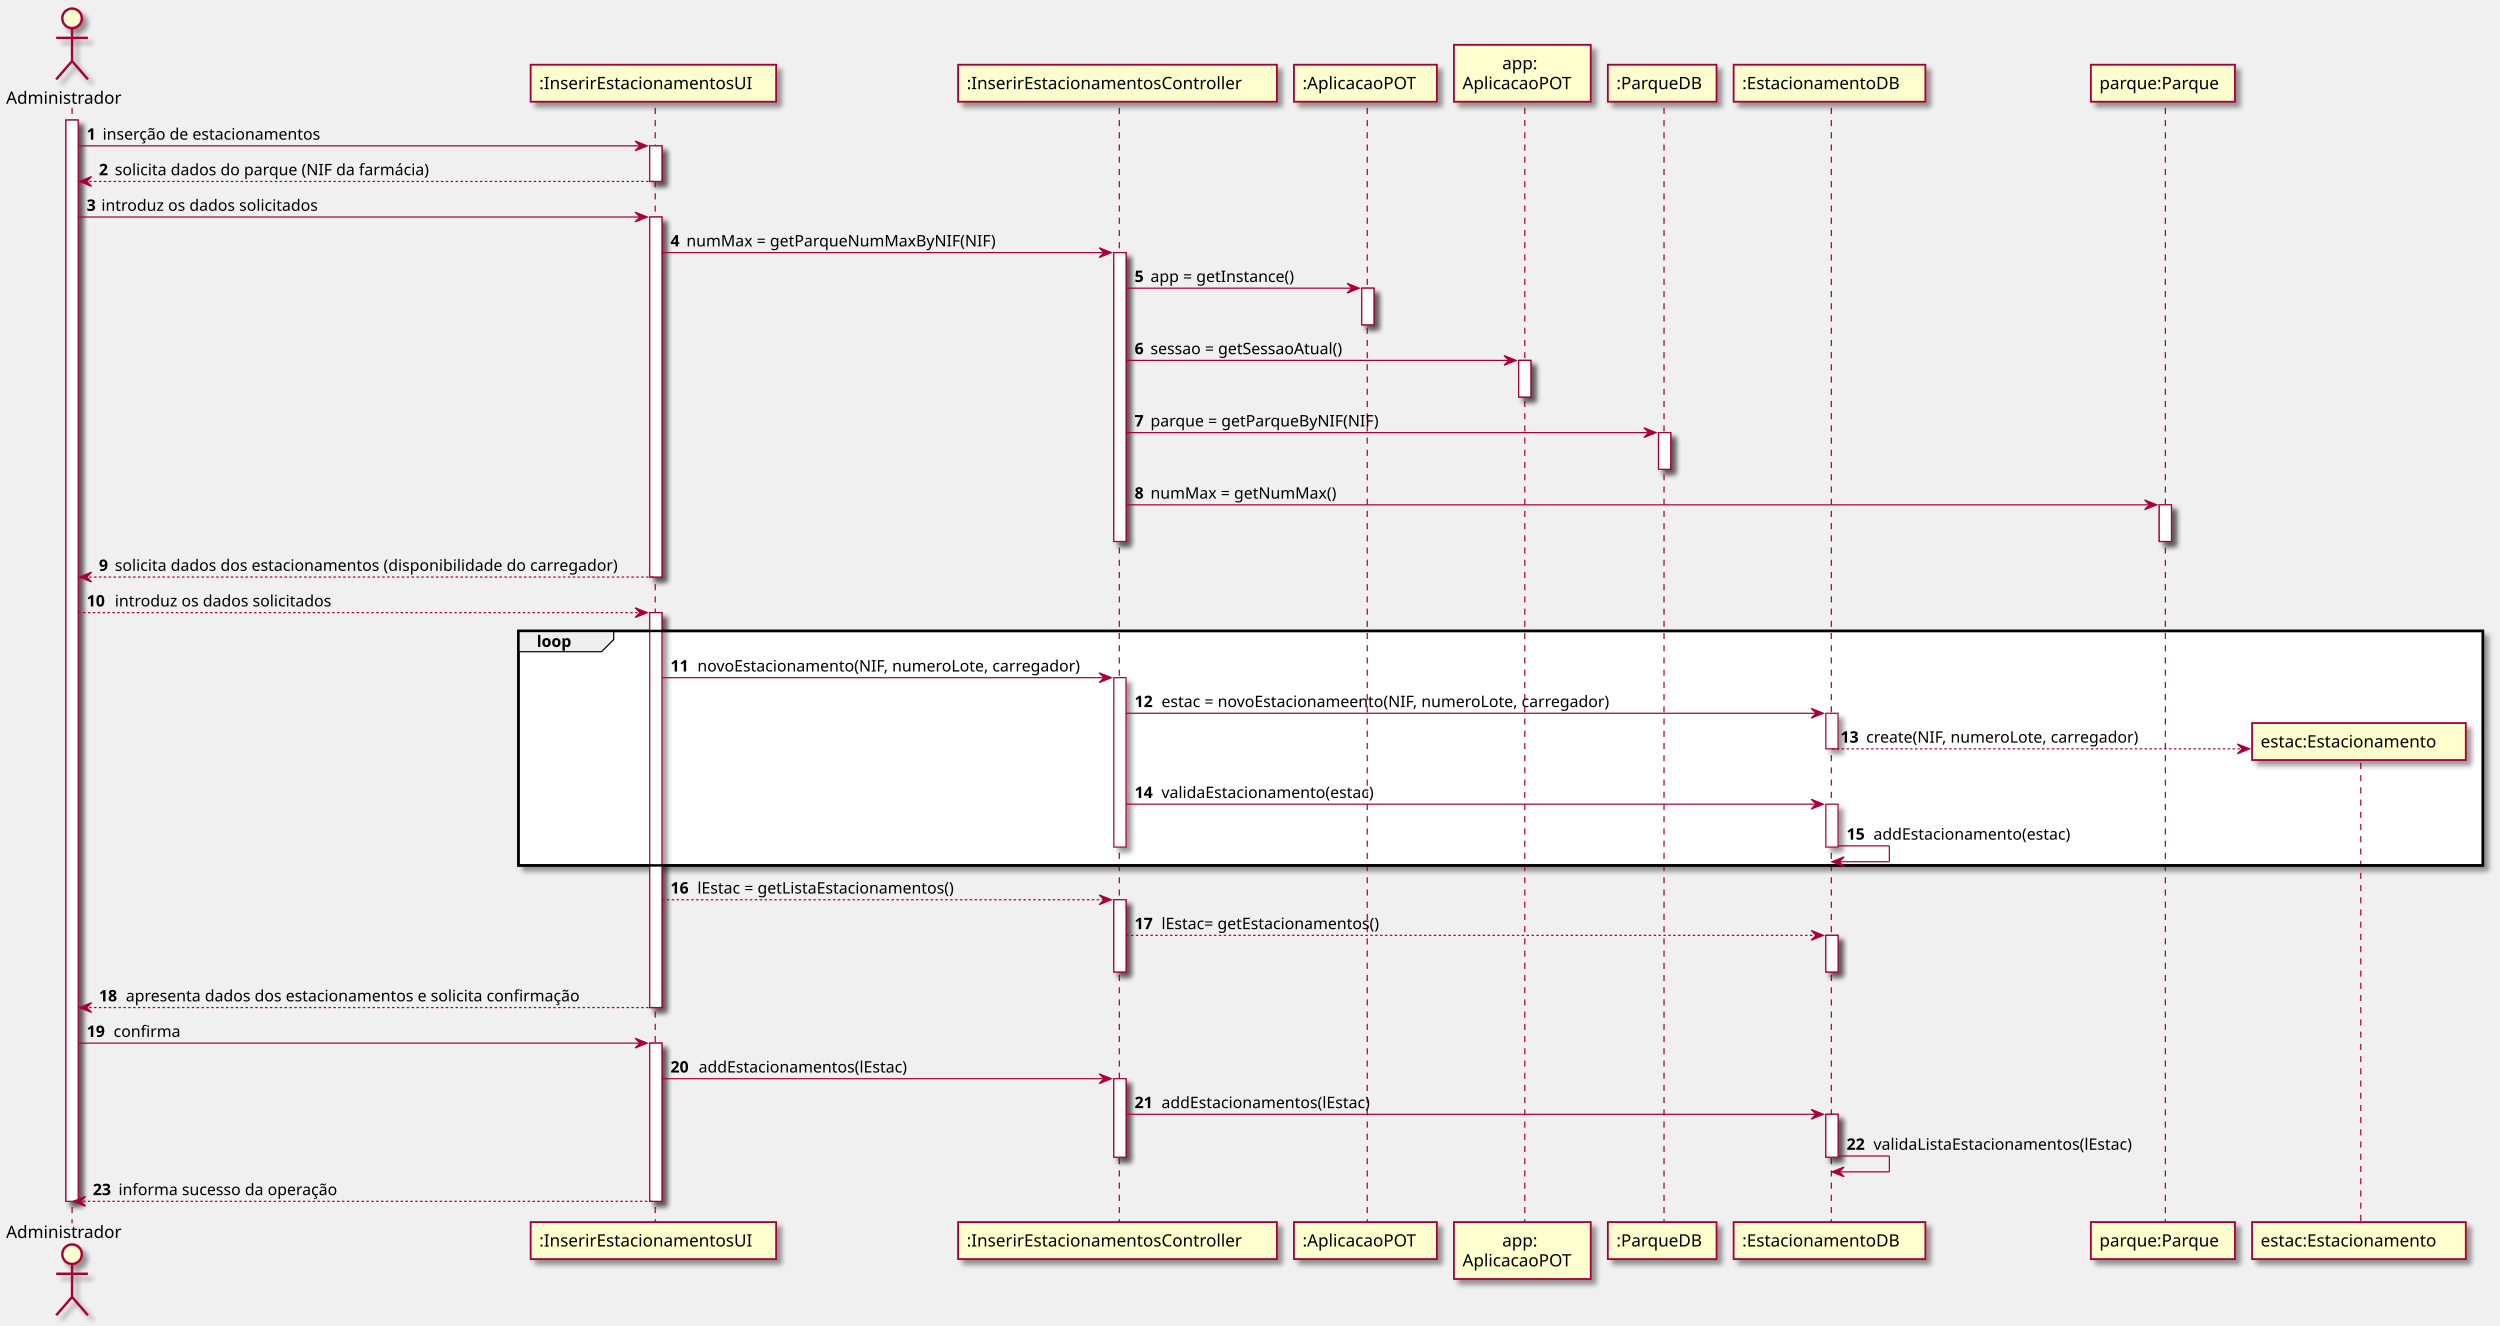
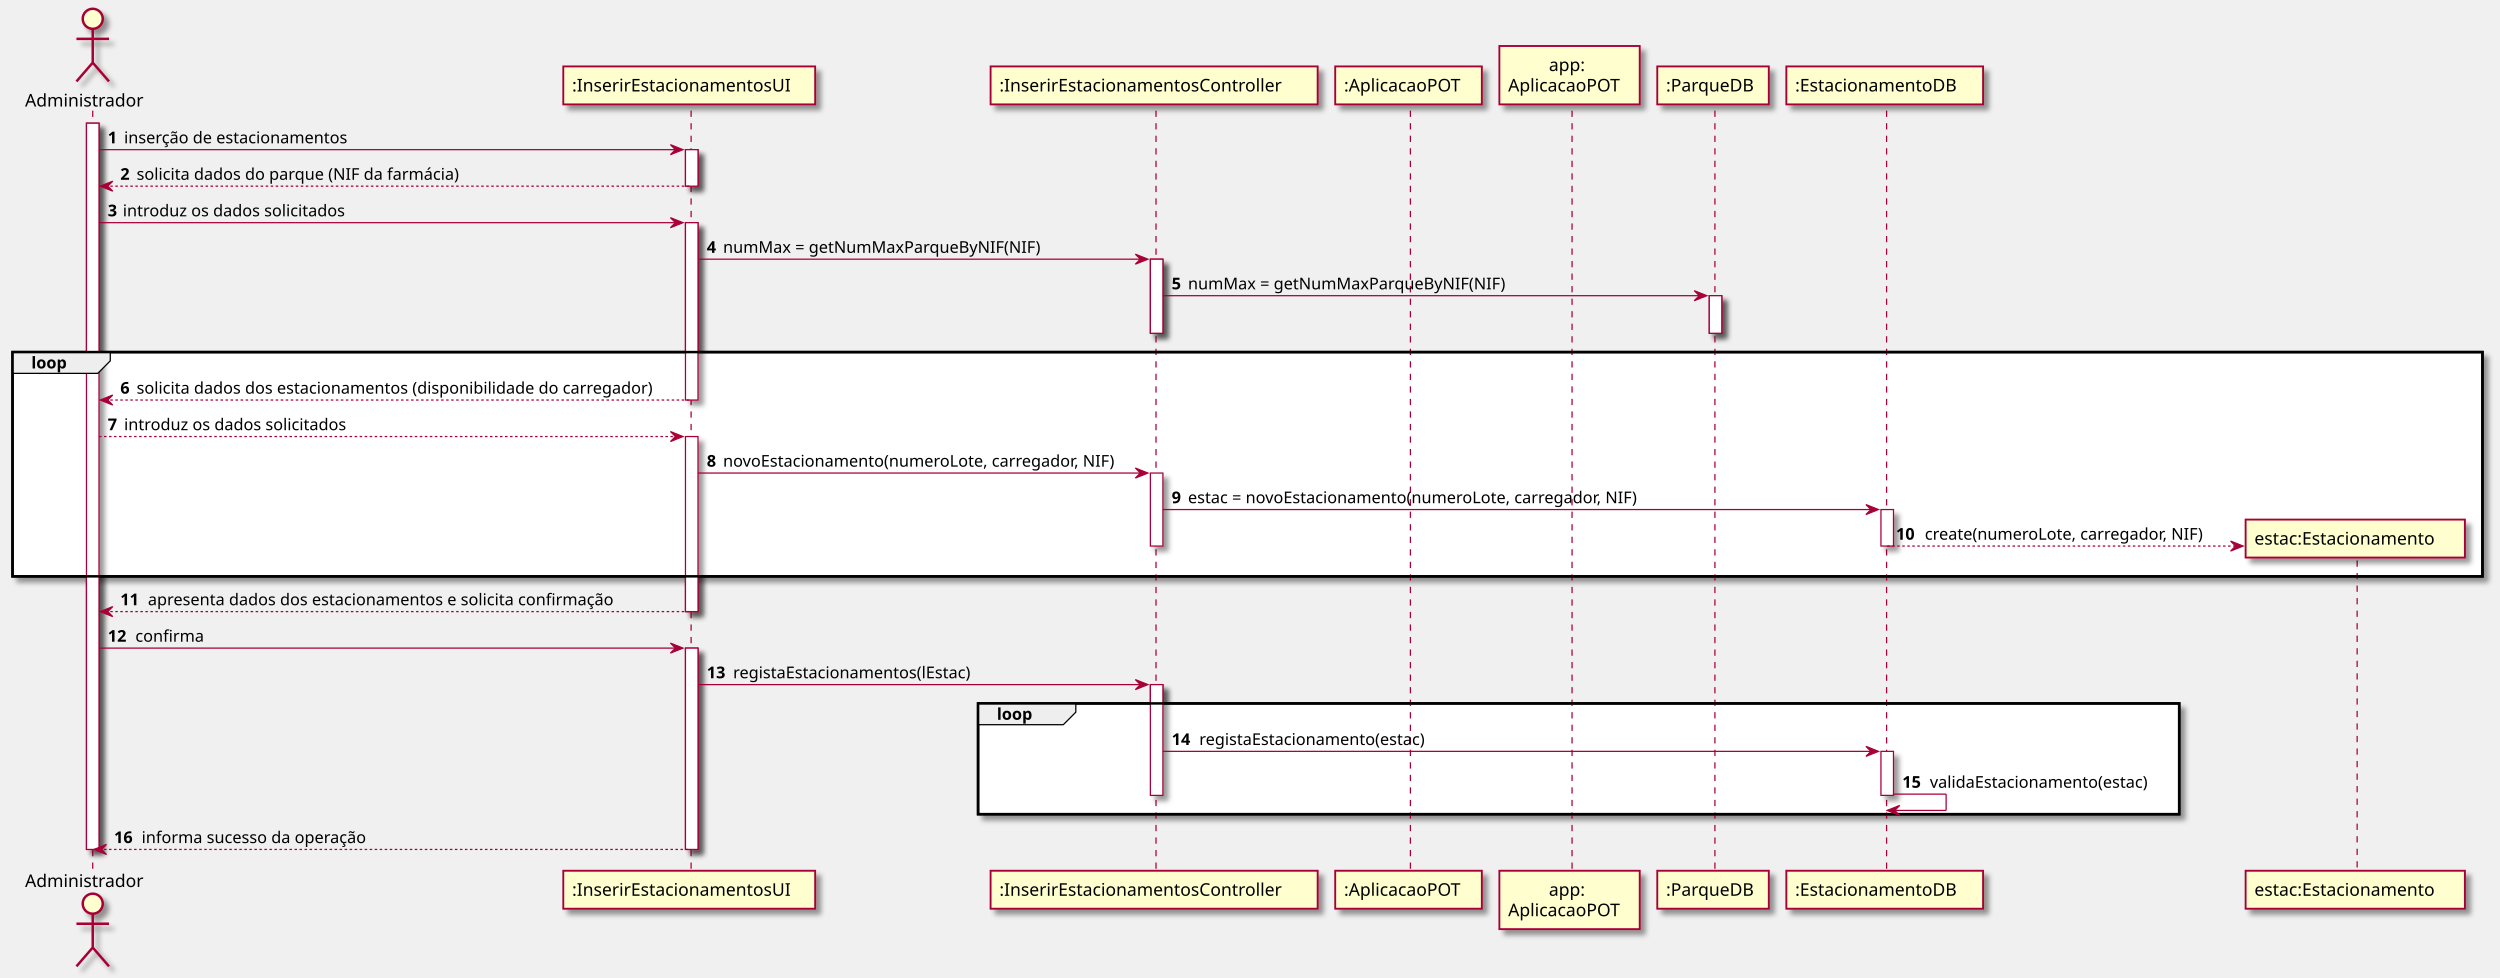
- <svg xmlns="http://www.w3.org/2000/svg" contentScriptType="application/ecmascript" contentStyleType="text/css" height="1085px" preserveAspectRatio="none" style="width:2047px;height:1085px;" version="1.1" viewBox="0 0 2047 1085" width="2047px" zoomAndPan="magnify">
+ <svg xmlns="http://www.w3.org/2000/svg" contentScriptType="application/ecmascript" contentStyleType="text/css" height="780px" preserveAspectRatio="none" style="width:1995px;height:780px;" version="1.1" viewBox="0 0 1995 780" width="1995px" zoomAndPan="magnify">
  <defs>
-     <filter height="300%" id="f1v0ifuczkqsgt" width="300%" x="-1" y="-1">
+     <filter height="300%" id="fhwij3ja2m896" width="300%" x="-1" y="-1">
      <feGaussianBlur result="blurOut" stdDeviation="2.0" />
      <feColorMatrix in="blurOut" result="blurOut2" type="matrix" values="0 0 0 0 0 0 0 0 0 0 0 0 0 0 0 0 0 0 .4 0" />
      <feOffset dx="4.0" dy="4.0" in="blurOut2" result="blurOut3" />
      <feBlend in="SourceGraphic" in2="blurOut3" mode="normal" />
    </filter>
  </defs>
  <g>
-     <rect fill="#FFFFFF" filter="url(#f1v0ifuczkqsgt)" height="885.352" style="stroke:#A80036;stroke-width:1.0;" width="10" x="54" y="98.297" />
-     <rect fill="#FFFFFF" filter="url(#f1v0ifuczkqsgt)" height="29.133" style="stroke:#A80036;stroke-width:1.0;" width="10" x="532" y="119.43" />
-     <rect fill="#FFFFFF" filter="url(#f1v0ifuczkqsgt)" height="294.797" style="stroke:#A80036;stroke-width:1.0;" width="10" x="532" y="177.695" />
-     <rect fill="#FFFFFF" filter="url(#f1v0ifuczkqsgt)" height="323.359" style="stroke:#A80036;stroke-width:1.0;" width="10" x="532" y="501.625" />
-     <rect fill="#FFFFFF" filter="url(#f1v0ifuczkqsgt)" height="129.531" style="stroke:#A80036;stroke-width:1.0;" width="10" x="532" y="854.117" />
-     <rect fill="#FFFFFF" filter="url(#f1v0ifuczkqsgt)" height="236.531" style="stroke:#A80036;stroke-width:1.0;" width="10" x="912" y="206.828" />
-     <rect fill="#FFFFFF" filter="url(#f1v0ifuczkqsgt)" height="138.695" style="stroke:#A80036;stroke-width:1.0;" width="10" x="912" y="554.891" />
-     <rect fill="#FFFFFF" filter="url(#f1v0ifuczkqsgt)" height="59.133" style="stroke:#A80036;stroke-width:1.0;" width="10" x="912" y="736.719" />
-     <rect fill="#FFFFFF" filter="url(#f1v0ifuczkqsgt)" height="64.266" style="stroke:#A80036;stroke-width:1.0;" width="10" x="912" y="883.25" />
-     <rect fill="#FFFFFF" filter="url(#f1v0ifuczkqsgt)" height="30" style="stroke:#A80036;stroke-width:1.0;" width="10" x="1115" y="235.961" />
-     <rect fill="#FFFFFF" filter="url(#f1v0ifuczkqsgt)" height="30" style="stroke:#A80036;stroke-width:1.0;" width="10" x="1243.5" y="295.094" />
-     <rect fill="#FFFFFF" filter="url(#f1v0ifuczkqsgt)" height="30" style="stroke:#A80036;stroke-width:1.0;" width="10" x="1358" y="354.227" />
-     <rect fill="#FFFFFF" filter="url(#f1v0ifuczkqsgt)" height="29.133" style="stroke:#A80036;stroke-width:1.0;" width="10" x="1495" y="584.023" />
-     <rect fill="#FFFFFF" filter="url(#f1v0ifuczkqsgt)" height="35.133" style="stroke:#A80036;stroke-width:1.0;" width="10" x="1495" y="658.453" />
-     <rect fill="#FFFFFF" filter="url(#f1v0ifuczkqsgt)" height="30" style="stroke:#A80036;stroke-width:1.0;" width="10" x="1495" y="765.852" />
-     <rect fill="#FFFFFF" filter="url(#f1v0ifuczkqsgt)" height="35.133" style="stroke:#A80036;stroke-width:1.0;" width="10" x="1495" y="912.383" />
-     <rect fill="#FFFFFF" filter="url(#f1v0ifuczkqsgt)" height="30" style="stroke:#A80036;stroke-width:1.0;" width="10" x="1768" y="413.359" />
-     <rect fill="#FFFFFF" filter="url(#f1v0ifuczkqsgt)" height="191.961" style="stroke:#000000;stroke-width:2.0;" width="1608.5" x="424.5" y="516.625" />
-     <line style="stroke:#A80036;stroke-width:1.0;stroke-dasharray:5.0,5.0;" x1="59" x2="59" y1="88.297" y2="1001.648" />
-     <line style="stroke:#A80036;stroke-width:1.0;stroke-dasharray:5.0,5.0;" x1="536.5" x2="536.5" y1="88.297" y2="1001.648" />
-     <line style="stroke:#A80036;stroke-width:1.0;stroke-dasharray:5.0,5.0;" x1="916.5" x2="916.5" y1="88.297" y2="1001.648" />
-     <line style="stroke:#A80036;stroke-width:1.0;stroke-dasharray:5.0,5.0;" x1="1119.5" x2="1119.5" y1="88.297" y2="1001.648" />
-     <line style="stroke:#A80036;stroke-width:1.0;stroke-dasharray:5.0,5.0;" x1="1248.5" x2="1248.5" y1="88.297" y2="1001.648" />
-     <line style="stroke:#A80036;stroke-width:1.0;stroke-dasharray:5.0,5.0;" x1="1362.5" x2="1362.5" y1="88.297" y2="1001.648" />
-     <line style="stroke:#A80036;stroke-width:1.0;stroke-dasharray:5.0,5.0;" x1="1499.5" x2="1499.5" y1="88.297" y2="1001.648" />
-     <line style="stroke:#A80036;stroke-width:1.0;stroke-dasharray:5.0,5.0;" x1="1773" x2="1773" y1="88.297" y2="1001.648" />
-     <line style="stroke:#A80036;stroke-width:1.0;stroke-dasharray:5.0,5.0;" x1="1933" x2="1933" y1="624.672" y2="1001.648" />
-     <text fill="#000000" font-family="sans-serif" font-size="14" lengthAdjust="spacing" textLength="102" x="5" y="84.995">Administrador</text>
-     <ellipse cx="59" cy="15" fill="#FEFECE" filter="url(#f1v0ifuczkqsgt)" rx="8" ry="8" style="stroke:#A80036;stroke-width:2.0;" />
-     <path d="M59,23 L59,50 M46,31 L72,31 M59,50 L46,65 M59,50 L72,65 " fill="none" filter="url(#f1v0ifuczkqsgt)" style="stroke:#A80036;stroke-width:2.0;" />
-     <text fill="#000000" font-family="sans-serif" font-size="14" lengthAdjust="spacing" textLength="102" x="5" y="1013.644">Administrador</text>
-     <ellipse cx="59" cy="1026.945" fill="#FEFECE" filter="url(#f1v0ifuczkqsgt)" rx="8" ry="8" style="stroke:#A80036;stroke-width:2.0;" />
-     <path d="M59,1034.945 L59,1061.945 M46,1042.945 L72,1042.945 M59,1061.945 L46,1076.945 M59,1061.945 L72,1076.945 " fill="none" filter="url(#f1v0ifuczkqsgt)" style="stroke:#A80036;stroke-width:2.0;" />
-     <rect fill="#FEFECE" filter="url(#f1v0ifuczkqsgt)" height="30.297" style="stroke:#A80036;stroke-width:1.5;" width="201" x="434.5" y="53" />
-     <text fill="#000000" font-family="sans-serif" font-size="14" lengthAdjust="spacing" textLength="187" x="441.5" y="72.995">:InserirEstacionamentosUI</text>
-     <rect fill="#FEFECE" filter="url(#f1v0ifuczkqsgt)" height="30.297" style="stroke:#A80036;stroke-width:1.5;" width="201" x="434.5" y="1000.648" />
-     <text fill="#000000" font-family="sans-serif" font-size="14" lengthAdjust="spacing" textLength="187" x="441.5" y="1020.644">:InserirEstacionamentosUI</text>
-     <rect fill="#FEFECE" filter="url(#f1v0ifuczkqsgt)" height="30.297" style="stroke:#A80036;stroke-width:1.5;" width="261" x="784.5" y="53" />
-     <text fill="#000000" font-family="sans-serif" font-size="14" lengthAdjust="spacing" textLength="247" x="791.5" y="72.995">:InserirEstacionamentosController</text>
-     <rect fill="#FEFECE" filter="url(#f1v0ifuczkqsgt)" height="30.297" style="stroke:#A80036;stroke-width:1.5;" width="261" x="784.5" y="1000.648" />
-     <text fill="#000000" font-family="sans-serif" font-size="14" lengthAdjust="spacing" textLength="247" x="791.5" y="1020.644">:InserirEstacionamentosController</text>
-     <rect fill="#FEFECE" filter="url(#f1v0ifuczkqsgt)" height="30.297" style="stroke:#A80036;stroke-width:1.5;" width="117" x="1059.5" y="53" />
-     <text fill="#000000" font-family="sans-serif" font-size="14" lengthAdjust="spacing" textLength="103" x="1066.5" y="72.995">:AplicacaoPOT</text>
-     <rect fill="#FEFECE" filter="url(#f1v0ifuczkqsgt)" height="30.297" style="stroke:#A80036;stroke-width:1.5;" width="117" x="1059.5" y="1000.648" />
-     <text fill="#000000" font-family="sans-serif" font-size="14" lengthAdjust="spacing" textLength="103" x="1066.5" y="1020.644">:AplicacaoPOT</text>
-     <rect fill="#FEFECE" filter="url(#f1v0ifuczkqsgt)" height="46.594" style="stroke:#A80036;stroke-width:1.5;" width="112" x="1190.5" y="36.703" />
-     <text fill="#000000" font-family="sans-serif" font-size="14" lengthAdjust="spacing" textLength="33" x="1230" y="56.698">app:</text>
-     <text fill="#000000" font-family="sans-serif" font-size="14" lengthAdjust="spacing" textLength="98" x="1197.5" y="72.995">AplicacaoPOT</text>
-     <rect fill="#FEFECE" filter="url(#f1v0ifuczkqsgt)" height="46.594" style="stroke:#A80036;stroke-width:1.5;" width="112" x="1190.5" y="1000.648" />
-     <text fill="#000000" font-family="sans-serif" font-size="14" lengthAdjust="spacing" textLength="33" x="1230" y="1020.644">app:</text>
-     <text fill="#000000" font-family="sans-serif" font-size="14" lengthAdjust="spacing" textLength="98" x="1197.5" y="1036.94">AplicacaoPOT</text>
-     <rect fill="#FEFECE" filter="url(#f1v0ifuczkqsgt)" height="30.297" style="stroke:#A80036;stroke-width:1.5;" width="89" x="1316.5" y="53" />
-     <text fill="#000000" font-family="sans-serif" font-size="14" lengthAdjust="spacing" textLength="75" x="1323.5" y="72.995">:ParqueDB</text>
-     <rect fill="#FEFECE" filter="url(#f1v0ifuczkqsgt)" height="30.297" style="stroke:#A80036;stroke-width:1.5;" width="89" x="1316.5" y="1000.648" />
-     <text fill="#000000" font-family="sans-serif" font-size="14" lengthAdjust="spacing" textLength="75" x="1323.5" y="1020.644">:ParqueDB</text>
-     <rect fill="#FEFECE" filter="url(#f1v0ifuczkqsgt)" height="30.297" style="stroke:#A80036;stroke-width:1.5;" width="157" x="1419.5" y="53" />
-     <text fill="#000000" font-family="sans-serif" font-size="14" lengthAdjust="spacing" textLength="143" x="1426.5" y="72.995">:EstacionamentoDB</text>
-     <rect fill="#FEFECE" filter="url(#f1v0ifuczkqsgt)" height="30.297" style="stroke:#A80036;stroke-width:1.5;" width="157" x="1419.5" y="1000.648" />
-     <text fill="#000000" font-family="sans-serif" font-size="14" lengthAdjust="spacing" textLength="143" x="1426.5" y="1020.644">:EstacionamentoDB</text>
-     <rect fill="#FEFECE" filter="url(#f1v0ifuczkqsgt)" height="30.297" style="stroke:#A80036;stroke-width:1.5;" width="118" x="1712" y="53" />
-     <text fill="#000000" font-family="sans-serif" font-size="14" lengthAdjust="spacing" textLength="104" x="1719" y="72.995">parque:Parque</text>
-     <rect fill="#FEFECE" filter="url(#f1v0ifuczkqsgt)" height="30.297" style="stroke:#A80036;stroke-width:1.5;" width="118" x="1712" y="1000.648" />
-     <text fill="#000000" font-family="sans-serif" font-size="14" lengthAdjust="spacing" textLength="104" x="1719" y="1020.644">parque:Parque</text>
-     <rect fill="#FEFECE" filter="url(#f1v0ifuczkqsgt)" height="30.297" style="stroke:#A80036;stroke-width:1.5;" width="175" x="1844" y="1000.648" />
-     <text fill="#000000" font-family="sans-serif" font-size="14" lengthAdjust="spacing" textLength="161" x="1851" y="1020.644">estac:Estacionamento</text>
-     <rect fill="#FFFFFF" filter="url(#f1v0ifuczkqsgt)" height="885.352" style="stroke:#A80036;stroke-width:1.0;" width="10" x="54" y="98.297" />
-     <rect fill="#FFFFFF" filter="url(#f1v0ifuczkqsgt)" height="29.133" style="stroke:#A80036;stroke-width:1.0;" width="10" x="532" y="119.43" />
-     <rect fill="#FFFFFF" filter="url(#f1v0ifuczkqsgt)" height="294.797" style="stroke:#A80036;stroke-width:1.0;" width="10" x="532" y="177.695" />
-     <rect fill="#FFFFFF" filter="url(#f1v0ifuczkqsgt)" height="323.359" style="stroke:#A80036;stroke-width:1.0;" width="10" x="532" y="501.625" />
-     <rect fill="#FFFFFF" filter="url(#f1v0ifuczkqsgt)" height="129.531" style="stroke:#A80036;stroke-width:1.0;" width="10" x="532" y="854.117" />
-     <rect fill="#FFFFFF" filter="url(#f1v0ifuczkqsgt)" height="236.531" style="stroke:#A80036;stroke-width:1.0;" width="10" x="912" y="206.828" />
-     <rect fill="#FFFFFF" filter="url(#f1v0ifuczkqsgt)" height="138.695" style="stroke:#A80036;stroke-width:1.0;" width="10" x="912" y="554.891" />
-     <rect fill="#FFFFFF" filter="url(#f1v0ifuczkqsgt)" height="59.133" style="stroke:#A80036;stroke-width:1.0;" width="10" x="912" y="736.719" />
-     <rect fill="#FFFFFF" filter="url(#f1v0ifuczkqsgt)" height="64.266" style="stroke:#A80036;stroke-width:1.0;" width="10" x="912" y="883.25" />
-     <rect fill="#FFFFFF" filter="url(#f1v0ifuczkqsgt)" height="30" style="stroke:#A80036;stroke-width:1.0;" width="10" x="1115" y="235.961" />
-     <rect fill="#FFFFFF" filter="url(#f1v0ifuczkqsgt)" height="30" style="stroke:#A80036;stroke-width:1.0;" width="10" x="1243.5" y="295.094" />
-     <rect fill="#FFFFFF" filter="url(#f1v0ifuczkqsgt)" height="30" style="stroke:#A80036;stroke-width:1.0;" width="10" x="1358" y="354.227" />
-     <rect fill="#FFFFFF" filter="url(#f1v0ifuczkqsgt)" height="29.133" style="stroke:#A80036;stroke-width:1.0;" width="10" x="1495" y="584.023" />
-     <rect fill="#FFFFFF" filter="url(#f1v0ifuczkqsgt)" height="35.133" style="stroke:#A80036;stroke-width:1.0;" width="10" x="1495" y="658.453" />
-     <rect fill="#FFFFFF" filter="url(#f1v0ifuczkqsgt)" height="30" style="stroke:#A80036;stroke-width:1.0;" width="10" x="1495" y="765.852" />
-     <rect fill="#FFFFFF" filter="url(#f1v0ifuczkqsgt)" height="35.133" style="stroke:#A80036;stroke-width:1.0;" width="10" x="1495" y="912.383" />
-     <rect fill="#FFFFFF" filter="url(#f1v0ifuczkqsgt)" height="30" style="stroke:#A80036;stroke-width:1.0;" width="10" x="1768" y="413.359" />
-     <polygon fill="#A80036" points="520,115.43,530,119.43,520,123.43,524,119.43" style="stroke:#A80036;stroke-width:1.0;" />
-     <line style="stroke:#A80036;stroke-width:1.0;" x1="64" x2="526" y1="119.43" y2="119.43" />
-     <text fill="#000000" font-family="sans-serif" font-size="13" font-weight="bold" lengthAdjust="spacing" textLength="9" x="71" y="114.364">1</text>
-     <text fill="#000000" font-family="sans-serif" font-size="13" lengthAdjust="spacing" textLength="189" x="84" y="114.364">inserção de estacionamentos</text>
-     <polygon fill="#A80036" points="75,144.562,65,148.562,75,152.562,71,148.562" style="stroke:#A80036;stroke-width:1.0;" />
-     <line style="stroke:#A80036;stroke-width:1.0;stroke-dasharray:2.0,2.0;" x1="69" x2="536" y1="148.562" y2="148.562" />
-     <text fill="#000000" font-family="sans-serif" font-size="13" font-weight="bold" lengthAdjust="spacing" textLength="9" x="81" y="143.497">2</text>
-     <text fill="#000000" font-family="sans-serif" font-size="13" lengthAdjust="spacing" textLength="270" x="94" y="143.497">solicita dados do parque (NIF da farmácia)</text>
-     <polygon fill="#A80036" points="520,173.695,530,177.695,520,181.695,524,177.695" style="stroke:#A80036;stroke-width:1.0;" />
-     <line style="stroke:#A80036;stroke-width:1.0;" x1="64" x2="526" y1="177.695" y2="177.695" />
-     <text fill="#000000" font-family="sans-serif" font-size="13" font-weight="bold" lengthAdjust="spacing" textLength="8" x="71" y="172.629">3</text>
-     <text fill="#000000" font-family="sans-serif" font-size="13" lengthAdjust="spacing" textLength="185" x="83" y="172.629">introduz os dados solicitados</text>
-     <polygon fill="#A80036" points="900,202.828,910,206.828,900,210.828,904,206.828" style="stroke:#A80036;stroke-width:1.0;" />
-     <line style="stroke:#A80036;stroke-width:1.0;" x1="542" x2="906" y1="206.828" y2="206.828" />
-     <text fill="#000000" font-family="sans-serif" font-size="13" font-weight="bold" lengthAdjust="spacing" textLength="9" x="549" y="201.762">4</text>
-     <text fill="#000000" font-family="sans-serif" font-size="13" lengthAdjust="spacing" textLength="259" x="562" y="201.762">numMax = getParqueNumMaxByNIF(NIF)</text>
-     <polygon fill="#A80036" points="1103,231.961,1113,235.961,1103,239.961,1107,235.961" style="stroke:#A80036;stroke-width:1.0;" />
-     <line style="stroke:#A80036;stroke-width:1.0;" x1="922" x2="1109" y1="235.961" y2="235.961" />
-     <text fill="#000000" font-family="sans-serif" font-size="13" font-weight="bold" lengthAdjust="spacing" textLength="9" x="929" y="230.895">5</text>
-     <text fill="#000000" font-family="sans-serif" font-size="13" lengthAdjust="spacing" textLength="127" x="942" y="230.895">app = getInstance()</text>
-     <polygon fill="#A80036" points="1231.5,291.094,1241.5,295.094,1231.5,299.094,1235.5,295.094" style="stroke:#A80036;stroke-width:1.0;" />
-     <line style="stroke:#A80036;stroke-width:1.0;" x1="922" x2="1237.5" y1="295.094" y2="295.094" />
-     <text fill="#000000" font-family="sans-serif" font-size="13" font-weight="bold" lengthAdjust="spacing" textLength="9" x="929" y="290.028">6</text>
-     <text fill="#000000" font-family="sans-serif" font-size="13" lengthAdjust="spacing" textLength="173" x="942" y="290.028">sessao = getSessaoAtual()</text>
-     <polygon fill="#A80036" points="1346,350.227,1356,354.227,1346,358.227,1350,354.227" style="stroke:#A80036;stroke-width:1.0;" />
-     <line style="stroke:#A80036;stroke-width:1.0;" x1="922" x2="1352" y1="354.227" y2="354.227" />
-     <text fill="#000000" font-family="sans-serif" font-size="13" font-weight="bold" lengthAdjust="spacing" textLength="9" x="929" y="349.161">7</text>
-     <text fill="#000000" font-family="sans-serif" font-size="13" lengthAdjust="spacing" textLength="193" x="942" y="349.161">parque = getParqueByNIF(NIF)</text>
-     <polygon fill="#A80036" points="1756,409.359,1766,413.359,1756,417.359,1760,413.359" style="stroke:#A80036;stroke-width:1.0;" />
-     <line style="stroke:#A80036;stroke-width:1.0;" x1="922" x2="1762" y1="413.359" y2="413.359" />
-     <text fill="#000000" font-family="sans-serif" font-size="13" font-weight="bold" lengthAdjust="spacing" textLength="9" x="929" y="408.293">8</text>
-     <text fill="#000000" font-family="sans-serif" font-size="13" lengthAdjust="spacing" textLength="160" x="942" y="408.293">numMax = getNumMax()</text>
-     <polygon fill="#A80036" points="75,468.492,65,472.492,75,476.492,71,472.492" style="stroke:#A80036;stroke-width:1.0;" />
-     <line style="stroke:#A80036;stroke-width:1.0;stroke-dasharray:2.0,2.0;" x1="69" x2="536" y1="472.492" y2="472.492" />
-     <text fill="#000000" font-family="sans-serif" font-size="13" font-weight="bold" lengthAdjust="spacing" textLength="9" x="81" y="467.426">9</text>
-     <text fill="#000000" font-family="sans-serif" font-size="13" lengthAdjust="spacing" textLength="431" x="94" y="467.426">solicita dados dos estacionamentos (disponibilidade do carregador)</text>
-     <polygon fill="#A80036" points="520,497.625,530,501.625,520,505.625,524,501.625" style="stroke:#A80036;stroke-width:1.0;" />
-     <line style="stroke:#A80036;stroke-width:1.0;stroke-dasharray:2.0,2.0;" x1="64" x2="526" y1="501.625" y2="501.625" />
-     <text fill="#000000" font-family="sans-serif" font-size="13" font-weight="bold" lengthAdjust="spacing" textLength="19" x="71" y="496.559">10</text>
-     <text fill="#000000" font-family="sans-serif" font-size="13" lengthAdjust="spacing" textLength="185" x="94" y="496.559">introduz os dados solicitados</text>
-     <path d="M424.5,516.625 L502.5,516.625 L502.5,523.625 L492.5,533.625 L424.5,533.625 L424.5,516.625 " fill="#EEEEEE" style="stroke:#000000;stroke-width:1.0;" />
-     <rect fill="none" height="191.961" style="stroke:#000000;stroke-width:2.0;" width="1608.5" x="424.5" y="516.625" />
-     <text fill="#000000" font-family="sans-serif" font-size="13" font-weight="bold" lengthAdjust="spacing" textLength="33" x="439.5" y="529.692">loop</text>
-     <polygon fill="#A80036" points="900,550.891,910,554.891,900,558.891,904,554.891" style="stroke:#A80036;stroke-width:1.0;" />
-     <line style="stroke:#A80036;stroke-width:1.0;" x1="542" x2="906" y1="554.891" y2="554.891" />
-     <text fill="#000000" font-family="sans-serif" font-size="13" font-weight="bold" lengthAdjust="spacing" textLength="18" x="549" y="549.825">11</text>
-     <text fill="#000000" font-family="sans-serif" font-size="13" lengthAdjust="spacing" textLength="329" x="571" y="549.825">novoEstacionamento(NIF, numeroLote, carregador)</text>
-     <polygon fill="#A80036" points="1483,580.023,1493,584.023,1483,588.023,1487,584.023" style="stroke:#A80036;stroke-width:1.0;" />
-     <line style="stroke:#A80036;stroke-width:1.0;" x1="922" x2="1489" y1="584.023" y2="584.023" />
-     <text fill="#000000" font-family="sans-serif" font-size="13" font-weight="bold" lengthAdjust="spacing" textLength="18" x="929" y="578.957">12</text>
-     <text fill="#000000" font-family="sans-serif" font-size="13" lengthAdjust="spacing" textLength="390" x="951" y="578.957">estac = novoEstacionameento(NIF, numeroLote, carregador)</text>
-     <polygon fill="#A80036" points="1832,609.156,1842,613.156,1832,617.156,1836,613.156" style="stroke:#A80036;stroke-width:1.0;" />
-     <line style="stroke:#A80036;stroke-width:1.0;stroke-dasharray:2.0,2.0;" x1="1500" x2="1838" y1="613.156" y2="613.156" />
-     <text fill="#000000" font-family="sans-serif" font-size="13" font-weight="bold" lengthAdjust="spacing" textLength="17" x="1507" y="608.09">13</text>
-     <text fill="#000000" font-family="sans-serif" font-size="13" lengthAdjust="spacing" textLength="234" x="1528" y="608.09">create(NIF, numeroLote, carregador)</text>
-     <rect fill="#FEFECE" filter="url(#f1v0ifuczkqsgt)" height="30.297" style="stroke:#A80036;stroke-width:1.5;" width="175" x="1844" y="592.023" />
-     <text fill="#000000" font-family="sans-serif" font-size="14" lengthAdjust="spacing" textLength="161" x="1851" y="612.019">estac:Estacionamento</text>
-     <polygon fill="#A80036" points="1483,654.453,1493,658.453,1483,662.453,1487,658.453" style="stroke:#A80036;stroke-width:1.0;" />
-     <line style="stroke:#A80036;stroke-width:1.0;" x1="922" x2="1489" y1="658.453" y2="658.453" />
-     <text fill="#000000" font-family="sans-serif" font-size="13" font-weight="bold" lengthAdjust="spacing" textLength="18" x="929" y="653.387">14</text>
-     <text fill="#000000" font-family="sans-serif" font-size="13" lengthAdjust="spacing" textLength="187" x="951" y="653.387">validaEstacionamento(estac)</text>
-     <line style="stroke:#A80036;stroke-width:1.0;" x1="1505" x2="1547" y1="692.586" y2="692.586" />
-     <line style="stroke:#A80036;stroke-width:1.0;" x1="1547" x2="1547" y1="692.586" y2="705.586" />
-     <line style="stroke:#A80036;stroke-width:1.0;" x1="1500" x2="1547" y1="705.586" y2="705.586" />
-     <polygon fill="#A80036" points="1510,701.586,1500,705.586,1510,709.586,1506,705.586" style="stroke:#A80036;stroke-width:1.0;" />
-     <text fill="#000000" font-family="sans-serif" font-size="13" font-weight="bold" lengthAdjust="spacing" textLength="18" x="1512" y="687.52">15</text>
-     <text fill="#000000" font-family="sans-serif" font-size="13" lengthAdjust="spacing" textLength="173" x="1534" y="687.52">addEstacionamento(estac)</text>
-     <polygon fill="#A80036" points="900,732.719,910,736.719,900,740.719,904,736.719" style="stroke:#A80036;stroke-width:1.0;" />
-     <line style="stroke:#A80036;stroke-width:1.0;stroke-dasharray:2.0,2.0;" x1="542" x2="906" y1="736.719" y2="736.719" />
-     <text fill="#000000" font-family="sans-serif" font-size="13" font-weight="bold" lengthAdjust="spacing" textLength="18" x="549" y="731.653">16</text>
-     <text fill="#000000" font-family="sans-serif" font-size="13" lengthAdjust="spacing" textLength="228" x="571" y="731.653">lEstac = getListaEstacionamentos()</text>
-     <polygon fill="#A80036" points="1483,761.852,1493,765.852,1483,769.852,1487,765.852" style="stroke:#A80036;stroke-width:1.0;" />
-     <line style="stroke:#A80036;stroke-width:1.0;stroke-dasharray:2.0,2.0;" x1="922" x2="1489" y1="765.852" y2="765.852" />
-     <text fill="#000000" font-family="sans-serif" font-size="13" font-weight="bold" lengthAdjust="spacing" textLength="18" x="929" y="760.786">17</text>
-     <text fill="#000000" font-family="sans-serif" font-size="13" lengthAdjust="spacing" textLength="194" x="951" y="760.786">lEstac= getEstacionamentos()</text>
-     <polygon fill="#A80036" points="75,820.984,65,824.984,75,828.984,71,824.984" style="stroke:#A80036;stroke-width:1.0;" />
-     <line style="stroke:#A80036;stroke-width:1.0;stroke-dasharray:2.0,2.0;" x1="69" x2="536" y1="824.984" y2="824.984" />
-     <text fill="#000000" font-family="sans-serif" font-size="13" font-weight="bold" lengthAdjust="spacing" textLength="18" x="81" y="819.918">18</text>
-     <text fill="#000000" font-family="sans-serif" font-size="13" lengthAdjust="spacing" textLength="394" x="103" y="819.918">apresenta dados dos estacionamentos e solicita confirmação</text>
-     <polygon fill="#A80036" points="520,850.117,530,854.117,520,858.117,524,854.117" style="stroke:#A80036;stroke-width:1.0;" />
-     <line style="stroke:#A80036;stroke-width:1.0;" x1="64" x2="526" y1="854.117" y2="854.117" />
-     <text fill="#000000" font-family="sans-serif" font-size="13" font-weight="bold" lengthAdjust="spacing" textLength="18" x="71" y="849.051">19</text>
-     <text fill="#000000" font-family="sans-serif" font-size="13" lengthAdjust="spacing" textLength="57" x="93" y="849.051">confirma</text>
-     <polygon fill="#A80036" points="900,879.25,910,883.25,900,887.25,904,883.25" style="stroke:#A80036;stroke-width:1.0;" />
-     <line style="stroke:#A80036;stroke-width:1.0;" x1="542" x2="906" y1="883.25" y2="883.25" />
-     <text fill="#000000" font-family="sans-serif" font-size="13" font-weight="bold" lengthAdjust="spacing" textLength="19" x="549" y="878.184">20</text>
-     <text fill="#000000" font-family="sans-serif" font-size="13" lengthAdjust="spacing" textLength="183" x="572" y="878.184">addEstacionamentos(lEstac)</text>
-     <polygon fill="#A80036" points="1483,908.383,1493,912.383,1483,916.383,1487,912.383" style="stroke:#A80036;stroke-width:1.0;" />
-     <line style="stroke:#A80036;stroke-width:1.0;" x1="922" x2="1489" y1="912.383" y2="912.383" />
-     <text fill="#000000" font-family="sans-serif" font-size="13" font-weight="bold" lengthAdjust="spacing" textLength="18" x="929" y="907.317">21</text>
-     <text fill="#000000" font-family="sans-serif" font-size="13" lengthAdjust="spacing" textLength="183" x="951" y="907.317">addEstacionamentos(lEstac)</text>
-     <line style="stroke:#A80036;stroke-width:1.0;" x1="1505" x2="1547" y1="946.516" y2="946.516" />
-     <line style="stroke:#A80036;stroke-width:1.0;" x1="1547" x2="1547" y1="946.516" y2="959.516" />
-     <line style="stroke:#A80036;stroke-width:1.0;" x1="1500" x2="1547" y1="959.516" y2="959.516" />
-     <polygon fill="#A80036" points="1510,955.516,1500,959.516,1510,963.516,1506,959.516" style="stroke:#A80036;stroke-width:1.0;" />
-     <text fill="#000000" font-family="sans-serif" font-size="13" font-weight="bold" lengthAdjust="spacing" textLength="18" x="1512" y="941.45">22</text>
-     <text fill="#000000" font-family="sans-serif" font-size="13" lengthAdjust="spacing" textLength="227" x="1534" y="941.45">validaListaEstacionamentos(lEstac)</text>
-     <polygon fill="#A80036" points="70,979.648,60,983.648,70,987.648,66,983.648" style="stroke:#A80036;stroke-width:1.0;" />
-     <line style="stroke:#A80036;stroke-width:1.0;stroke-dasharray:2.0,2.0;" x1="64" x2="536" y1="983.648" y2="983.648" />
-     <text fill="#000000" font-family="sans-serif" font-size="13" font-weight="bold" lengthAdjust="spacing" textLength="17" x="76" y="978.582">23</text>
-     <text fill="#000000" font-family="sans-serif" font-size="13" lengthAdjust="spacing" textLength="190" x="97" y="978.582">informa sucesso da operação</text>
+     <rect fill="#FFFFFF" filter="url(#fhwij3ja2m896)" height="579.555" style="stroke:#A80036;stroke-width:1.0;" width="10" x="69" y="98.297" />
+     <rect fill="#FFFFFF" filter="url(#fhwij3ja2m896)" height="29.133" style="stroke:#A80036;stroke-width:1.0;" width="10" x="547" y="119.43" />
+     <rect fill="#FFFFFF" filter="url(#fhwij3ja2m896)" height="141.531" style="stroke:#A80036;stroke-width:1.0;" width="10" x="547" y="177.695" />
+     <rect fill="#FFFFFF" filter="url(#fhwij3ja2m896)" height="139.695" style="stroke:#A80036;stroke-width:1.0;" width="10" x="547" y="348.359" />
+     <rect fill="#FFFFFF" filter="url(#fhwij3ja2m896)" height="160.664" style="stroke:#A80036;stroke-width:1.0;" width="10" x="547" y="517.188" />
+     <rect fill="#FFFFFF" filter="url(#fhwij3ja2m896)" height="59.133" style="stroke:#A80036;stroke-width:1.0;" width="10" x="918" y="206.828" />
+     <rect fill="#FFFFFF" filter="url(#fhwij3ja2m896)" height="58.266" style="stroke:#A80036;stroke-width:1.0;" width="10" x="918" y="377.492" />
+     <rect fill="#FFFFFF" filter="url(#fhwij3ja2m896)" height="88.398" style="stroke:#A80036;stroke-width:1.0;" width="10" x="918" y="546.32" />
+     <rect fill="#FFFFFF" filter="url(#fhwij3ja2m896)" height="30" style="stroke:#A80036;stroke-width:1.0;" width="10" x="1364" y="235.961" />
+     <rect fill="#FFFFFF" filter="url(#fhwij3ja2m896)" height="29.133" style="stroke:#A80036;stroke-width:1.0;" width="10" x="1501" y="406.625" />
+     <rect fill="#FFFFFF" filter="url(#fhwij3ja2m896)" height="35.133" style="stroke:#A80036;stroke-width:1.0;" width="10" x="1501" y="599.586" />
+     <rect fill="#FFFFFF" filter="url(#fhwij3ja2m896)" height="178.961" style="stroke:#000000;stroke-width:2.0;" width="1971" x="10" y="280.961" />
+     <rect fill="#FFFFFF" filter="url(#fhwij3ja2m896)" height="88.398" style="stroke:#000000;stroke-width:2.0;" width="958.5" x="780.5" y="561.32" />
+     <line style="stroke:#A80036;stroke-width:1.0;stroke-dasharray:5.0,5.0;" x1="74" x2="74" y1="88.297" y2="695.852" />
+     <line style="stroke:#A80036;stroke-width:1.0;stroke-dasharray:5.0,5.0;" x1="551.5" x2="551.5" y1="88.297" y2="695.852" />
+     <line style="stroke:#A80036;stroke-width:1.0;stroke-dasharray:5.0,5.0;" x1="922.5" x2="922.5" y1="88.297" y2="695.852" />
+     <line style="stroke:#A80036;stroke-width:1.0;stroke-dasharray:5.0,5.0;" x1="1125.5" x2="1125.5" y1="88.297" y2="695.852" />
+     <line style="stroke:#A80036;stroke-width:1.0;stroke-dasharray:5.0,5.0;" x1="1254.5" x2="1254.5" y1="88.297" y2="695.852" />
+     <line style="stroke:#A80036;stroke-width:1.0;stroke-dasharray:5.0,5.0;" x1="1368.5" x2="1368.5" y1="88.297" y2="695.852" />
+     <line style="stroke:#A80036;stroke-width:1.0;stroke-dasharray:5.0,5.0;" x1="1505.5" x2="1505.5" y1="88.297" y2="695.852" />
+     <line style="stroke:#A80036;stroke-width:1.0;stroke-dasharray:5.0,5.0;" x1="1881" x2="1881" y1="447.273" y2="695.852" />
+     <text fill="#000000" font-family="sans-serif" font-size="14" lengthAdjust="spacing" textLength="102" x="20" y="84.995">Administrador</text>
+     <ellipse cx="74" cy="15" fill="#FEFECE" filter="url(#fhwij3ja2m896)" rx="8" ry="8" style="stroke:#A80036;stroke-width:2.0;" />
+     <path d="M74,23 L74,50 M61,31 L87,31 M74,50 L61,65 M74,50 L87,65 " fill="none" filter="url(#fhwij3ja2m896)" style="stroke:#A80036;stroke-width:2.0;" />
+     <text fill="#000000" font-family="sans-serif" font-size="14" lengthAdjust="spacing" textLength="102" x="20" y="707.847">Administrador</text>
+     <ellipse cx="74" cy="721.148" fill="#FEFECE" filter="url(#fhwij3ja2m896)" rx="8" ry="8" style="stroke:#A80036;stroke-width:2.0;" />
+     <path d="M74,729.148 L74,756.148 M61,737.148 L87,737.148 M74,756.148 L61,771.148 M74,756.148 L87,771.148 " fill="none" filter="url(#fhwij3ja2m896)" style="stroke:#A80036;stroke-width:2.0;" />
+     <rect fill="#FEFECE" filter="url(#fhwij3ja2m896)" height="30.297" style="stroke:#A80036;stroke-width:1.5;" width="201" x="449.5" y="53" />
+     <text fill="#000000" font-family="sans-serif" font-size="14" lengthAdjust="spacing" textLength="187" x="456.5" y="72.995">:InserirEstacionamentosUI</text>
+     <rect fill="#FEFECE" filter="url(#fhwij3ja2m896)" height="30.297" style="stroke:#A80036;stroke-width:1.5;" width="201" x="449.5" y="694.852" />
+     <text fill="#000000" font-family="sans-serif" font-size="14" lengthAdjust="spacing" textLength="187" x="456.5" y="714.847">:InserirEstacionamentosUI</text>
+     <rect fill="#FEFECE" filter="url(#fhwij3ja2m896)" height="30.297" style="stroke:#A80036;stroke-width:1.5;" width="261" x="790.5" y="53" />
+     <text fill="#000000" font-family="sans-serif" font-size="14" lengthAdjust="spacing" textLength="247" x="797.5" y="72.995">:InserirEstacionamentosController</text>
+     <rect fill="#FEFECE" filter="url(#fhwij3ja2m896)" height="30.297" style="stroke:#A80036;stroke-width:1.5;" width="261" x="790.5" y="694.852" />
+     <text fill="#000000" font-family="sans-serif" font-size="14" lengthAdjust="spacing" textLength="247" x="797.5" y="714.847">:InserirEstacionamentosController</text>
+     <rect fill="#FEFECE" filter="url(#fhwij3ja2m896)" height="30.297" style="stroke:#A80036;stroke-width:1.5;" width="117" x="1065.5" y="53" />
+     <text fill="#000000" font-family="sans-serif" font-size="14" lengthAdjust="spacing" textLength="103" x="1072.5" y="72.995">:AplicacaoPOT</text>
+     <rect fill="#FEFECE" filter="url(#fhwij3ja2m896)" height="30.297" style="stroke:#A80036;stroke-width:1.5;" width="117" x="1065.5" y="694.852" />
+     <text fill="#000000" font-family="sans-serif" font-size="14" lengthAdjust="spacing" textLength="103" x="1072.5" y="714.847">:AplicacaoPOT</text>
+     <rect fill="#FEFECE" filter="url(#fhwij3ja2m896)" height="46.594" style="stroke:#A80036;stroke-width:1.5;" width="112" x="1196.5" y="36.703" />
+     <text fill="#000000" font-family="sans-serif" font-size="14" lengthAdjust="spacing" textLength="33" x="1236" y="56.698">app:</text>
+     <text fill="#000000" font-family="sans-serif" font-size="14" lengthAdjust="spacing" textLength="98" x="1203.5" y="72.995">AplicacaoPOT</text>
+     <rect fill="#FEFECE" filter="url(#fhwij3ja2m896)" height="46.594" style="stroke:#A80036;stroke-width:1.5;" width="112" x="1196.5" y="694.852" />
+     <text fill="#000000" font-family="sans-serif" font-size="14" lengthAdjust="spacing" textLength="33" x="1236" y="714.847">app:</text>
+     <text fill="#000000" font-family="sans-serif" font-size="14" lengthAdjust="spacing" textLength="98" x="1203.5" y="731.144">AplicacaoPOT</text>
+     <rect fill="#FEFECE" filter="url(#fhwij3ja2m896)" height="30.297" style="stroke:#A80036;stroke-width:1.5;" width="89" x="1322.5" y="53" />
+     <text fill="#000000" font-family="sans-serif" font-size="14" lengthAdjust="spacing" textLength="75" x="1329.5" y="72.995">:ParqueDB</text>
+     <rect fill="#FEFECE" filter="url(#fhwij3ja2m896)" height="30.297" style="stroke:#A80036;stroke-width:1.5;" width="89" x="1322.5" y="694.852" />
+     <text fill="#000000" font-family="sans-serif" font-size="14" lengthAdjust="spacing" textLength="75" x="1329.5" y="714.847">:ParqueDB</text>
+     <rect fill="#FEFECE" filter="url(#fhwij3ja2m896)" height="30.297" style="stroke:#A80036;stroke-width:1.5;" width="157" x="1425.5" y="53" />
+     <text fill="#000000" font-family="sans-serif" font-size="14" lengthAdjust="spacing" textLength="143" x="1432.5" y="72.995">:EstacionamentoDB</text>
+     <rect fill="#FEFECE" filter="url(#fhwij3ja2m896)" height="30.297" style="stroke:#A80036;stroke-width:1.5;" width="157" x="1425.5" y="694.852" />
+     <text fill="#000000" font-family="sans-serif" font-size="14" lengthAdjust="spacing" textLength="143" x="1432.5" y="714.847">:EstacionamentoDB</text>
+     <rect fill="#FEFECE" filter="url(#fhwij3ja2m896)" height="30.297" style="stroke:#A80036;stroke-width:1.5;" width="175" x="1792" y="694.852" />
+     <text fill="#000000" font-family="sans-serif" font-size="14" lengthAdjust="spacing" textLength="161" x="1799" y="714.847">estac:Estacionamento</text>
+     <rect fill="#FFFFFF" filter="url(#fhwij3ja2m896)" height="579.555" style="stroke:#A80036;stroke-width:1.0;" width="10" x="69" y="98.297" />
+     <rect fill="#FFFFFF" filter="url(#fhwij3ja2m896)" height="29.133" style="stroke:#A80036;stroke-width:1.0;" width="10" x="547" y="119.43" />
+     <rect fill="#FFFFFF" filter="url(#fhwij3ja2m896)" height="141.531" style="stroke:#A80036;stroke-width:1.0;" width="10" x="547" y="177.695" />
+     <rect fill="#FFFFFF" filter="url(#fhwij3ja2m896)" height="139.695" style="stroke:#A80036;stroke-width:1.0;" width="10" x="547" y="348.359" />
+     <rect fill="#FFFFFF" filter="url(#fhwij3ja2m896)" height="160.664" style="stroke:#A80036;stroke-width:1.0;" width="10" x="547" y="517.188" />
+     <rect fill="#FFFFFF" filter="url(#fhwij3ja2m896)" height="59.133" style="stroke:#A80036;stroke-width:1.0;" width="10" x="918" y="206.828" />
+     <rect fill="#FFFFFF" filter="url(#fhwij3ja2m896)" height="58.266" style="stroke:#A80036;stroke-width:1.0;" width="10" x="918" y="377.492" />
+     <rect fill="#FFFFFF" filter="url(#fhwij3ja2m896)" height="88.398" style="stroke:#A80036;stroke-width:1.0;" width="10" x="918" y="546.32" />
+     <rect fill="#FFFFFF" filter="url(#fhwij3ja2m896)" height="30" style="stroke:#A80036;stroke-width:1.0;" width="10" x="1364" y="235.961" />
+     <rect fill="#FFFFFF" filter="url(#fhwij3ja2m896)" height="29.133" style="stroke:#A80036;stroke-width:1.0;" width="10" x="1501" y="406.625" />
+     <rect fill="#FFFFFF" filter="url(#fhwij3ja2m896)" height="35.133" style="stroke:#A80036;stroke-width:1.0;" width="10" x="1501" y="599.586" />
+     <polygon fill="#A80036" points="535,115.43,545,119.43,535,123.43,539,119.43" style="stroke:#A80036;stroke-width:1.0;" />
+     <line style="stroke:#A80036;stroke-width:1.0;" x1="79" x2="541" y1="119.43" y2="119.43" />
+     <text fill="#000000" font-family="sans-serif" font-size="13" font-weight="bold" lengthAdjust="spacing" textLength="9" x="86" y="114.364">1</text>
+     <text fill="#000000" font-family="sans-serif" font-size="13" lengthAdjust="spacing" textLength="189" x="99" y="114.364">inserção de estacionamentos</text>
+     <polygon fill="#A80036" points="90,144.562,80,148.562,90,152.562,86,148.562" style="stroke:#A80036;stroke-width:1.0;" />
+     <line style="stroke:#A80036;stroke-width:1.0;stroke-dasharray:2.0,2.0;" x1="84" x2="551" y1="148.562" y2="148.562" />
+     <text fill="#000000" font-family="sans-serif" font-size="13" font-weight="bold" lengthAdjust="spacing" textLength="9" x="96" y="143.497">2</text>
+     <text fill="#000000" font-family="sans-serif" font-size="13" lengthAdjust="spacing" textLength="270" x="109" y="143.497">solicita dados do parque (NIF da farmácia)</text>
+     <polygon fill="#A80036" points="535,173.695,545,177.695,535,181.695,539,177.695" style="stroke:#A80036;stroke-width:1.0;" />
+     <line style="stroke:#A80036;stroke-width:1.0;" x1="79" x2="541" y1="177.695" y2="177.695" />
+     <text fill="#000000" font-family="sans-serif" font-size="13" font-weight="bold" lengthAdjust="spacing" textLength="8" x="86" y="172.629">3</text>
+     <text fill="#000000" font-family="sans-serif" font-size="13" lengthAdjust="spacing" textLength="185" x="98" y="172.629">introduz os dados solicitados</text>
+     <polygon fill="#A80036" points="906,202.828,916,206.828,906,210.828,910,206.828" style="stroke:#A80036;stroke-width:1.0;" />
+     <line style="stroke:#A80036;stroke-width:1.0;" x1="557" x2="912" y1="206.828" y2="206.828" />
+     <text fill="#000000" font-family="sans-serif" font-size="13" font-weight="bold" lengthAdjust="spacing" textLength="9" x="564" y="201.762">4</text>
+     <text fill="#000000" font-family="sans-serif" font-size="13" lengthAdjust="spacing" textLength="259" x="577" y="201.762">numMax = getNumMaxParqueByNIF(NIF)</text>
+     <polygon fill="#A80036" points="1352,231.961,1362,235.961,1352,239.961,1356,235.961" style="stroke:#A80036;stroke-width:1.0;" />
+     <line style="stroke:#A80036;stroke-width:1.0;" x1="928" x2="1358" y1="235.961" y2="235.961" />
+     <text fill="#000000" font-family="sans-serif" font-size="13" font-weight="bold" lengthAdjust="spacing" textLength="9" x="935" y="230.895">5</text>
+     <text fill="#000000" font-family="sans-serif" font-size="13" lengthAdjust="spacing" textLength="259" x="948" y="230.895">numMax = getNumMaxParqueByNIF(NIF)</text>
+     <path d="M10,280.961 L88,280.961 L88,287.961 L78,297.961 L10,297.961 L10,280.961 " fill="#EEEEEE" style="stroke:#000000;stroke-width:1.0;" />
+     <rect fill="none" height="178.961" style="stroke:#000000;stroke-width:2.0;" width="1971" x="10" y="280.961" />
+     <text fill="#000000" font-family="sans-serif" font-size="13" font-weight="bold" lengthAdjust="spacing" textLength="33" x="25" y="294.028">loop</text>
+     <polygon fill="#A80036" points="90,315.227,80,319.227,90,323.227,86,319.227" style="stroke:#A80036;stroke-width:1.0;" />
+     <line style="stroke:#A80036;stroke-width:1.0;stroke-dasharray:2.0,2.0;" x1="84" x2="551" y1="319.227" y2="319.227" />
+     <text fill="#000000" font-family="sans-serif" font-size="13" font-weight="bold" lengthAdjust="spacing" textLength="9" x="96" y="314.161">6</text>
+     <text fill="#000000" font-family="sans-serif" font-size="13" lengthAdjust="spacing" textLength="431" x="109" y="314.161">solicita dados dos estacionamentos (disponibilidade do carregador)</text>
+     <polygon fill="#A80036" points="535,344.359,545,348.359,535,352.359,539,348.359" style="stroke:#A80036;stroke-width:1.0;" />
+     <line style="stroke:#A80036;stroke-width:1.0;stroke-dasharray:2.0,2.0;" x1="79" x2="541" y1="348.359" y2="348.359" />
+     <text fill="#000000" font-family="sans-serif" font-size="13" font-weight="bold" lengthAdjust="spacing" textLength="9" x="86" y="343.293">7</text>
+     <text fill="#000000" font-family="sans-serif" font-size="13" lengthAdjust="spacing" textLength="185" x="99" y="343.293">introduz os dados solicitados</text>
+     <polygon fill="#A80036" points="906,373.492,916,377.492,906,381.492,910,377.492" style="stroke:#A80036;stroke-width:1.0;" />
+     <line style="stroke:#A80036;stroke-width:1.0;" x1="557" x2="912" y1="377.492" y2="377.492" />
+     <text fill="#000000" font-family="sans-serif" font-size="13" font-weight="bold" lengthAdjust="spacing" textLength="9" x="564" y="372.426">8</text>
+     <text fill="#000000" font-family="sans-serif" font-size="13" lengthAdjust="spacing" textLength="329" x="577" y="372.426">novoEstacionamento(numeroLote, carregador, NIF)</text>
+     <polygon fill="#A80036" points="1489,402.625,1499,406.625,1489,410.625,1493,406.625" style="stroke:#A80036;stroke-width:1.0;" />
+     <line style="stroke:#A80036;stroke-width:1.0;" x1="928" x2="1495" y1="406.625" y2="406.625" />
+     <text fill="#000000" font-family="sans-serif" font-size="13" font-weight="bold" lengthAdjust="spacing" textLength="9" x="935" y="401.559">9</text>
+     <text fill="#000000" font-family="sans-serif" font-size="13" lengthAdjust="spacing" textLength="382" x="948" y="401.559">estac = novoEstacionamento(numeroLote, carregador, NIF)</text>
+     <polygon fill="#A80036" points="1780,431.758,1790,435.758,1780,439.758,1784,435.758" style="stroke:#A80036;stroke-width:1.0;" />
+     <line style="stroke:#A80036;stroke-width:1.0;stroke-dasharray:2.0,2.0;" x1="1506" x2="1786" y1="435.758" y2="435.758" />
+     <text fill="#000000" font-family="sans-serif" font-size="13" font-weight="bold" lengthAdjust="spacing" textLength="19" x="1513" y="430.692">10</text>
+     <text fill="#000000" font-family="sans-serif" font-size="13" lengthAdjust="spacing" textLength="234" x="1536" y="430.692">create(numeroLote, carregador, NIF)</text>
+     <rect fill="#FEFECE" filter="url(#fhwij3ja2m896)" height="30.297" style="stroke:#A80036;stroke-width:1.5;" width="175" x="1792" y="414.625" />
+     <text fill="#000000" font-family="sans-serif" font-size="14" lengthAdjust="spacing" textLength="161" x="1799" y="434.62">estac:Estacionamento</text>
+     <polygon fill="#A80036" points="90,484.055,80,488.055,90,492.055,86,488.055" style="stroke:#A80036;stroke-width:1.0;" />
+     <line style="stroke:#A80036;stroke-width:1.0;stroke-dasharray:2.0,2.0;" x1="84" x2="551" y1="488.055" y2="488.055" />
+     <text fill="#000000" font-family="sans-serif" font-size="13" font-weight="bold" lengthAdjust="spacing" textLength="18" x="96" y="482.989">11</text>
+     <text fill="#000000" font-family="sans-serif" font-size="13" lengthAdjust="spacing" textLength="394" x="118" y="482.989">apresenta dados dos estacionamentos e solicita confirmação</text>
+     <polygon fill="#A80036" points="535,513.188,545,517.188,535,521.188,539,517.188" style="stroke:#A80036;stroke-width:1.0;" />
+     <line style="stroke:#A80036;stroke-width:1.0;" x1="79" x2="541" y1="517.188" y2="517.188" />
+     <text fill="#000000" font-family="sans-serif" font-size="13" font-weight="bold" lengthAdjust="spacing" textLength="18" x="86" y="512.122">12</text>
+     <text fill="#000000" font-family="sans-serif" font-size="13" lengthAdjust="spacing" textLength="57" x="108" y="512.122">confirma</text>
+     <polygon fill="#A80036" points="906,542.32,916,546.32,906,550.32,910,546.32" style="stroke:#A80036;stroke-width:1.0;" />
+     <line style="stroke:#A80036;stroke-width:1.0;" x1="557" x2="912" y1="546.32" y2="546.32" />
+     <text fill="#000000" font-family="sans-serif" font-size="13" font-weight="bold" lengthAdjust="spacing" textLength="17" x="564" y="541.254">13</text>
+     <text fill="#000000" font-family="sans-serif" font-size="13" lengthAdjust="spacing" textLength="203" x="585" y="541.254">registaEstacionamentos(lEstac)</text>
+     <path d="M780.5,561.32 L858.5,561.32 L858.5,568.32 L848.5,578.32 L780.5,578.32 L780.5,561.32 " fill="#EEEEEE" style="stroke:#000000;stroke-width:1.0;" />
+     <rect fill="none" height="88.398" style="stroke:#000000;stroke-width:2.0;" width="958.5" x="780.5" y="561.32" />
+     <text fill="#000000" font-family="sans-serif" font-size="13" font-weight="bold" lengthAdjust="spacing" textLength="33" x="795.5" y="574.387">loop</text>
+     <polygon fill="#A80036" points="1489,595.586,1499,599.586,1489,603.586,1493,599.586" style="stroke:#A80036;stroke-width:1.0;" />
+     <line style="stroke:#A80036;stroke-width:1.0;" x1="928" x2="1495" y1="599.586" y2="599.586" />
+     <text fill="#000000" font-family="sans-serif" font-size="13" font-weight="bold" lengthAdjust="spacing" textLength="18" x="935" y="594.52">14</text>
+     <text fill="#000000" font-family="sans-serif" font-size="13" lengthAdjust="spacing" textLength="193" x="957" y="594.52">registaEstacionamento(estac)</text>
+     <line style="stroke:#A80036;stroke-width:1.0;" x1="1511" x2="1553" y1="633.719" y2="633.719" />
+     <line style="stroke:#A80036;stroke-width:1.0;" x1="1553" x2="1553" y1="633.719" y2="646.719" />
+     <line style="stroke:#A80036;stroke-width:1.0;" x1="1506" x2="1553" y1="646.719" y2="646.719" />
+     <polygon fill="#A80036" points="1516,642.719,1506,646.719,1516,650.719,1512,646.719" style="stroke:#A80036;stroke-width:1.0;" />
+     <text fill="#000000" font-family="sans-serif" font-size="13" font-weight="bold" lengthAdjust="spacing" textLength="18" x="1518" y="628.653">15</text>
+     <text fill="#000000" font-family="sans-serif" font-size="13" lengthAdjust="spacing" textLength="187" x="1540" y="628.653">validaEstacionamento(estac)</text>
+     <polygon fill="#A80036" points="85,673.852,75,677.852,85,681.852,81,677.852" style="stroke:#A80036;stroke-width:1.0;" />
+     <line style="stroke:#A80036;stroke-width:1.0;stroke-dasharray:2.0,2.0;" x1="79" x2="551" y1="677.852" y2="677.852" />
+     <text fill="#000000" font-family="sans-serif" font-size="13" font-weight="bold" lengthAdjust="spacing" textLength="18" x="91" y="672.786">16</text>
+     <text fill="#000000" font-family="sans-serif" font-size="13" lengthAdjust="spacing" textLength="190" x="113" y="672.786">informa sucesso da operação</text>
  </g>
</svg>
